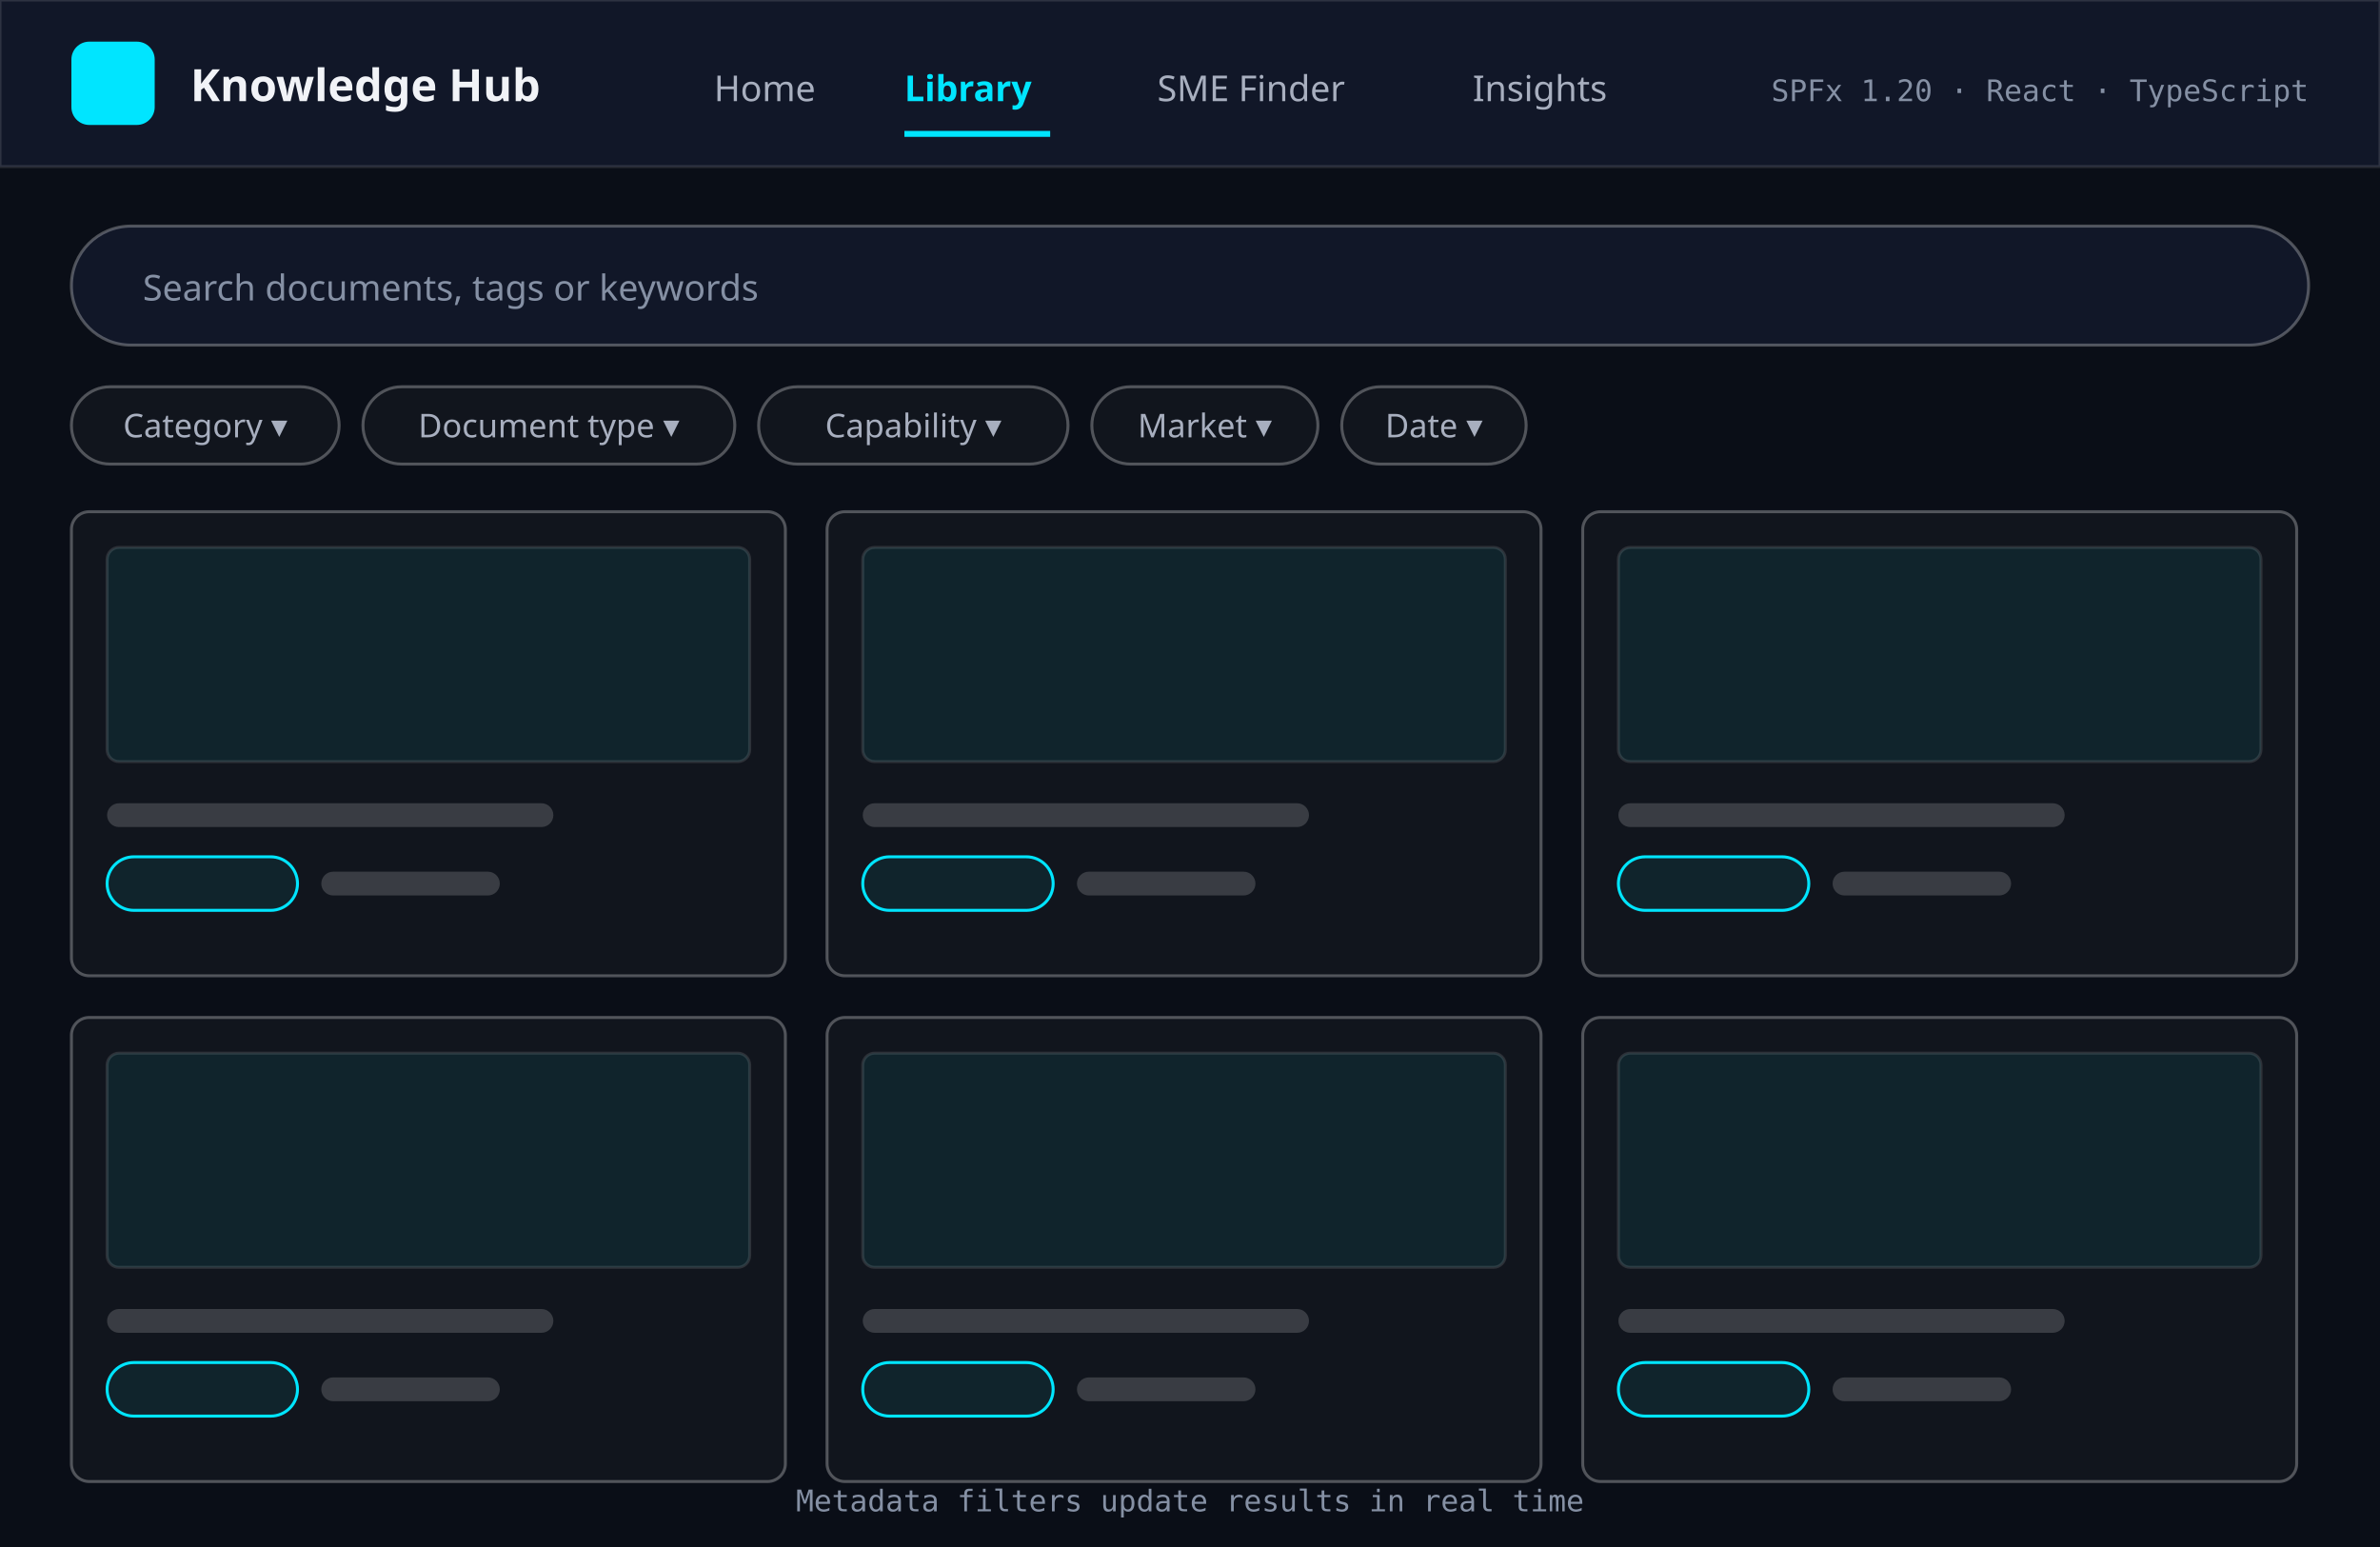
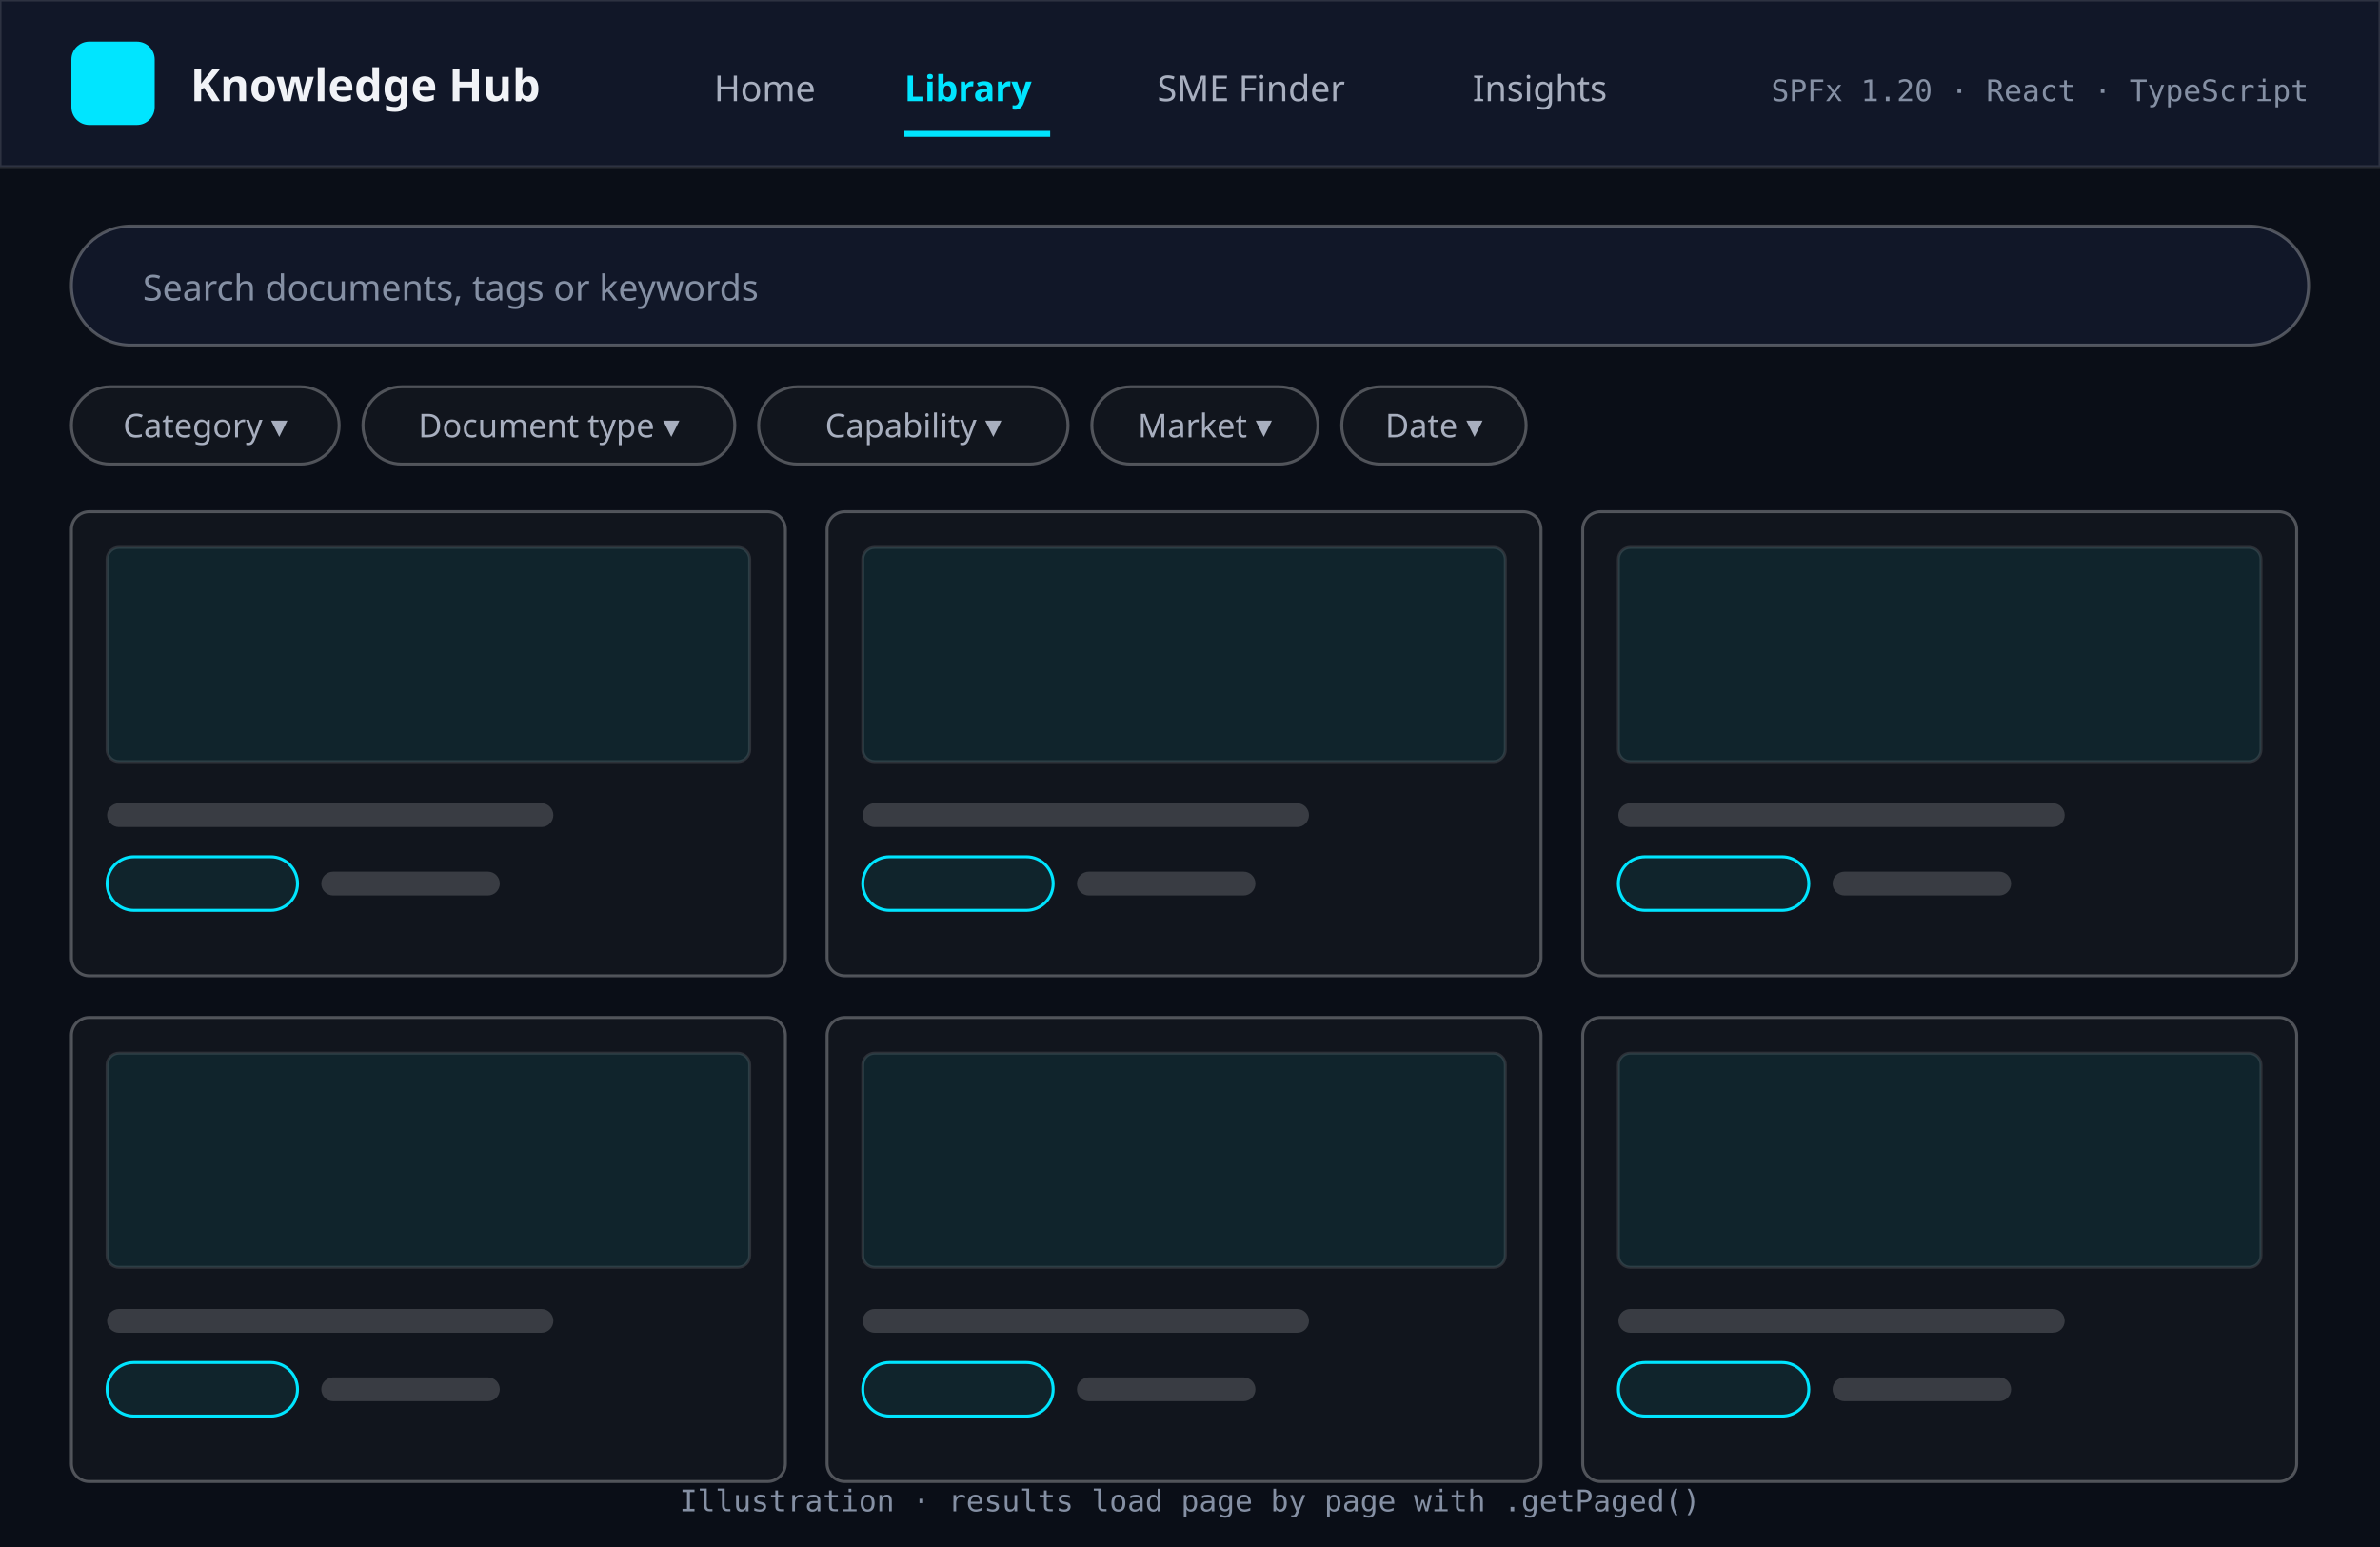
<svg xmlns="http://www.w3.org/2000/svg" viewBox="0 0 800 520">
  <style>
.dg-f-text{fill:var(--dg-text,#f1f3f7)}.dg-f-text2{fill:var(--dg-text-2,#a8afbf)}.dg-f-text3{fill:var(--dg-text-3,#8590a4)}
.dg-f-line{fill:var(--dg-line,rgba(255,255,255,.28))}.dg-f-panel{fill:var(--dg-panel,rgba(255,255,255,.03))}
.dg-f-surface{fill:var(--dg-surface,#111728)}.dg-f-bg{fill:var(--dg-bg,#0a0e17)}
.dg-f-accent{fill:var(--dg-accent,#00e5ff)}.dg-f-accent-soft{fill:var(--dg-accent-soft,rgba(0,229,255,.07))}
.dg-f-ok{fill:var(--dg-ok,#10b981)}.dg-f-warn{fill:var(--dg-warn,#f59e0b)}
.dg-s-line{stroke:var(--dg-line,rgba(255,255,255,.28))}.dg-s-line-soft{stroke:var(--dg-line-soft,rgba(255,255,255,.12))}
.dg-s-line-strong{stroke:var(--dg-line-strong,#334155)}.dg-s-accent{stroke:var(--dg-accent,#00e5ff)}
.dg-s-ok{stroke:var(--dg-ok,#10b981)}.dg-s-text2{stroke:var(--dg-text-2,#a8afbf)}

</style>
  <rect class="dg-f-bg" width="800" height="520" />
  <rect class="dg-f-surface dg-s-line-soft" x="0" y="0" width="800" height="56" rx="0" stroke-width="1" />
  <rect class="dg-f-accent" x="24" y="14" width="28" height="28" rx="6" />
  <text class="dg-f-text" x="64" y="34" font-family="system-ui, sans-serif" font-size="15" font-weight="600" text-anchor="start">Knowledge Hub</text>
  <text class="dg-f-text2" x="240" y="34" font-family="system-ui, sans-serif" font-size="12" font-weight="400" text-anchor="start">Home</text>
  <text class="dg-f-accent" x="304" y="34" font-family="system-ui, sans-serif" font-size="12" font-weight="600" text-anchor="start">Library</text>
  <rect class="dg-f-accent" x="304" y="44" width="49" height="2" />
  <text class="dg-f-text2" x="389" y="34" font-family="system-ui, sans-serif" font-size="12" font-weight="400" text-anchor="start">SME Finder</text>
  <text class="dg-f-text2" x="495" y="34" font-family="system-ui, sans-serif" font-size="12" font-weight="400" text-anchor="start">Insights</text>
  <text class="dg-f-text3" x="776" y="34" font-family="ui-monospace, monospace" font-size="10" font-weight="400" text-anchor="end">SPFx 1.20 · React · TypeScript</text>
  <rect class="dg-s-line dg-f-surface" x="24" y="76" width="752" height="40" rx="20" stroke-width="1" />
  <text class="dg-f-text3" x="48" y="101" font-family="system-ui, sans-serif" font-size="12" font-weight="400" text-anchor="start">Search documents, tags or keywords</text>
  <rect class="dg-s-line dg-f-panel" x="24" y="130" width="90" height="26" rx="13" stroke-width="1" />
  <text class="dg-f-text2" x="69.0" y="147" font-family="system-ui, sans-serif" font-size="11" font-weight="400" text-anchor="middle">Category ▾</text>
  <rect class="dg-s-line dg-f-panel" x="122" y="130" width="125" height="26" rx="13" stroke-width="1" />
  <text class="dg-f-text2" x="184.5" y="147" font-family="system-ui, sans-serif" font-size="11" font-weight="400" text-anchor="middle">Document type ▾</text>
  <rect class="dg-s-line dg-f-panel" x="255" y="130" width="104" height="26" rx="13" stroke-width="1" />
  <text class="dg-f-text2" x="307.0" y="147" font-family="system-ui, sans-serif" font-size="11" font-weight="400" text-anchor="middle">Capability ▾</text>
  <rect class="dg-s-line dg-f-panel" x="367" y="130" width="76" height="26" rx="13" stroke-width="1" />
  <text class="dg-f-text2" x="405.0" y="147" font-family="system-ui, sans-serif" font-size="11" font-weight="400" text-anchor="middle">Market ▾</text>
  <rect class="dg-s-line dg-f-panel" x="451" y="130" width="62" height="26" rx="13" stroke-width="1" />
  <text class="dg-f-text2" x="482.0" y="147" font-family="system-ui, sans-serif" font-size="11" font-weight="400" text-anchor="middle">Date ▾</text>
  <rect class="dg-s-line dg-f-panel" x="24" y="172" width="240" height="156" rx="6" stroke-width="1" />
  <rect class="dg-f-accent-soft dg-s-line-soft" x="36" y="184" width="216" height="72" rx="4" stroke-width="1" />
  <rect class="dg-f-line" x="36" y="270" width="150" height="8" rx="4.0" opacity="0.6" />
  <rect class="dg-s-accent dg-f-accent-soft" x="36" y="288" width="64" height="18" rx="9" stroke-width="1" />
  <rect class="dg-f-line" x="108" y="293" width="60" height="8" rx="4.0" opacity="0.6" />
  <rect class="dg-s-line dg-f-panel" x="278" y="172" width="240" height="156" rx="6" stroke-width="1" />
  <rect class="dg-f-accent-soft dg-s-line-soft" x="290" y="184" width="216" height="72" rx="4" stroke-width="1" />
  <rect class="dg-f-line" x="290" y="270" width="150" height="8" rx="4.0" opacity="0.6" />
  <rect class="dg-s-accent dg-f-accent-soft" x="290" y="288" width="64" height="18" rx="9" stroke-width="1" />
  <rect class="dg-f-line" x="362" y="293" width="60" height="8" rx="4.0" opacity="0.6" />
  <rect class="dg-s-line dg-f-panel" x="532" y="172" width="240" height="156" rx="6" stroke-width="1" />
  <rect class="dg-f-accent-soft dg-s-line-soft" x="544" y="184" width="216" height="72" rx="4" stroke-width="1" />
  <rect class="dg-f-line" x="544" y="270" width="150" height="8" rx="4.0" opacity="0.6" />
  <rect class="dg-s-accent dg-f-accent-soft" x="544" y="288" width="64" height="18" rx="9" stroke-width="1" />
  <rect class="dg-f-line" x="616" y="293" width="60" height="8" rx="4.0" opacity="0.6" />
  <rect class="dg-s-line dg-f-panel" x="24" y="342" width="240" height="156" rx="6" stroke-width="1" />
  <rect class="dg-f-accent-soft dg-s-line-soft" x="36" y="354" width="216" height="72" rx="4" stroke-width="1" />
  <rect class="dg-f-line" x="36" y="440" width="150" height="8" rx="4.0" opacity="0.6" />
  <rect class="dg-s-accent dg-f-accent-soft" x="36" y="458" width="64" height="18" rx="9" stroke-width="1" />
  <rect class="dg-f-line" x="108" y="463" width="60" height="8" rx="4.0" opacity="0.6" />
  <rect class="dg-s-line dg-f-panel" x="278" y="342" width="240" height="156" rx="6" stroke-width="1" />
  <rect class="dg-f-accent-soft dg-s-line-soft" x="290" y="354" width="216" height="72" rx="4" stroke-width="1" />
  <rect class="dg-f-line" x="290" y="440" width="150" height="8" rx="4.0" opacity="0.6" />
  <rect class="dg-s-accent dg-f-accent-soft" x="290" y="458" width="64" height="18" rx="9" stroke-width="1" />
  <rect class="dg-f-line" x="362" y="463" width="60" height="8" rx="4.0" opacity="0.6" />
  <rect class="dg-s-line dg-f-panel" x="532" y="342" width="240" height="156" rx="6" stroke-width="1" />
  <rect class="dg-f-accent-soft dg-s-line-soft" x="544" y="354" width="216" height="72" rx="4" stroke-width="1" />
  <rect class="dg-f-line" x="544" y="440" width="150" height="8" rx="4.0" opacity="0.6" />
  <rect class="dg-s-accent dg-f-accent-soft" x="544" y="458" width="64" height="18" rx="9" stroke-width="1" />
  <rect class="dg-f-line" x="616" y="463" width="60" height="8" rx="4.0" opacity="0.6" />
-   <text class="dg-f-text3" x="400" y="508" font-family="ui-monospace, monospace" font-size="10" font-weight="400" text-anchor="middle">Metadata filters update results in real time</text>
+   <text class="dg-f-text3" x="400" y="508" font-family="ui-monospace, monospace" font-size="10" font-weight="400" text-anchor="middle">Illustration · results load page by page with .getPaged()</text>
</svg>
